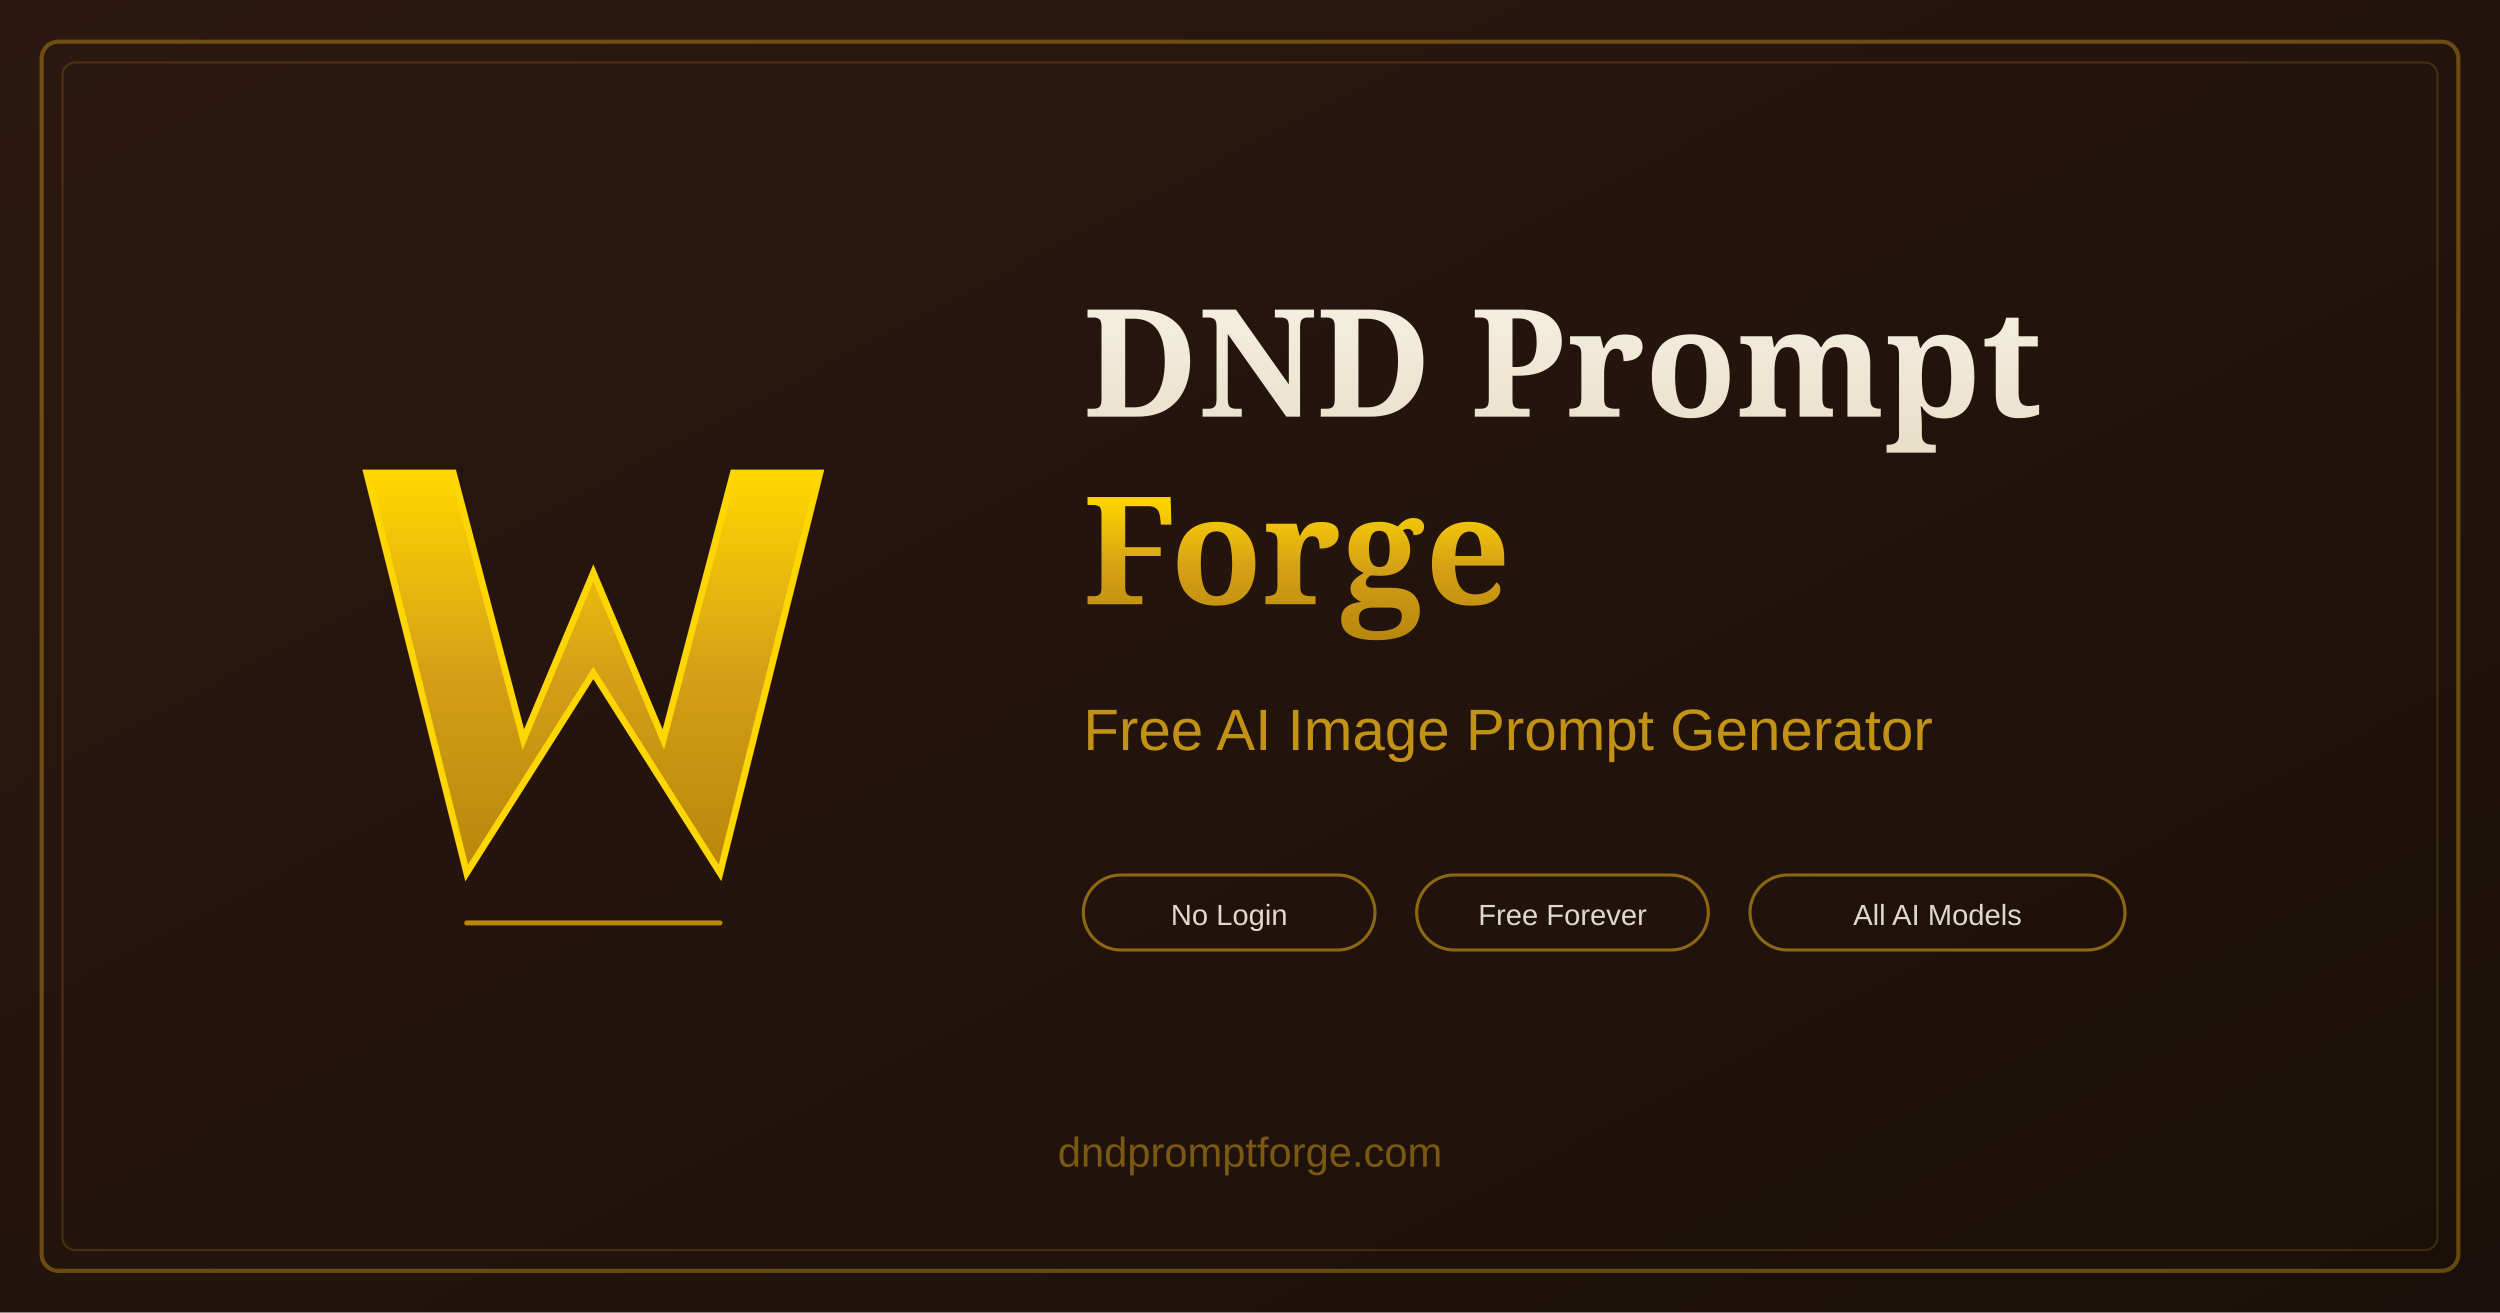
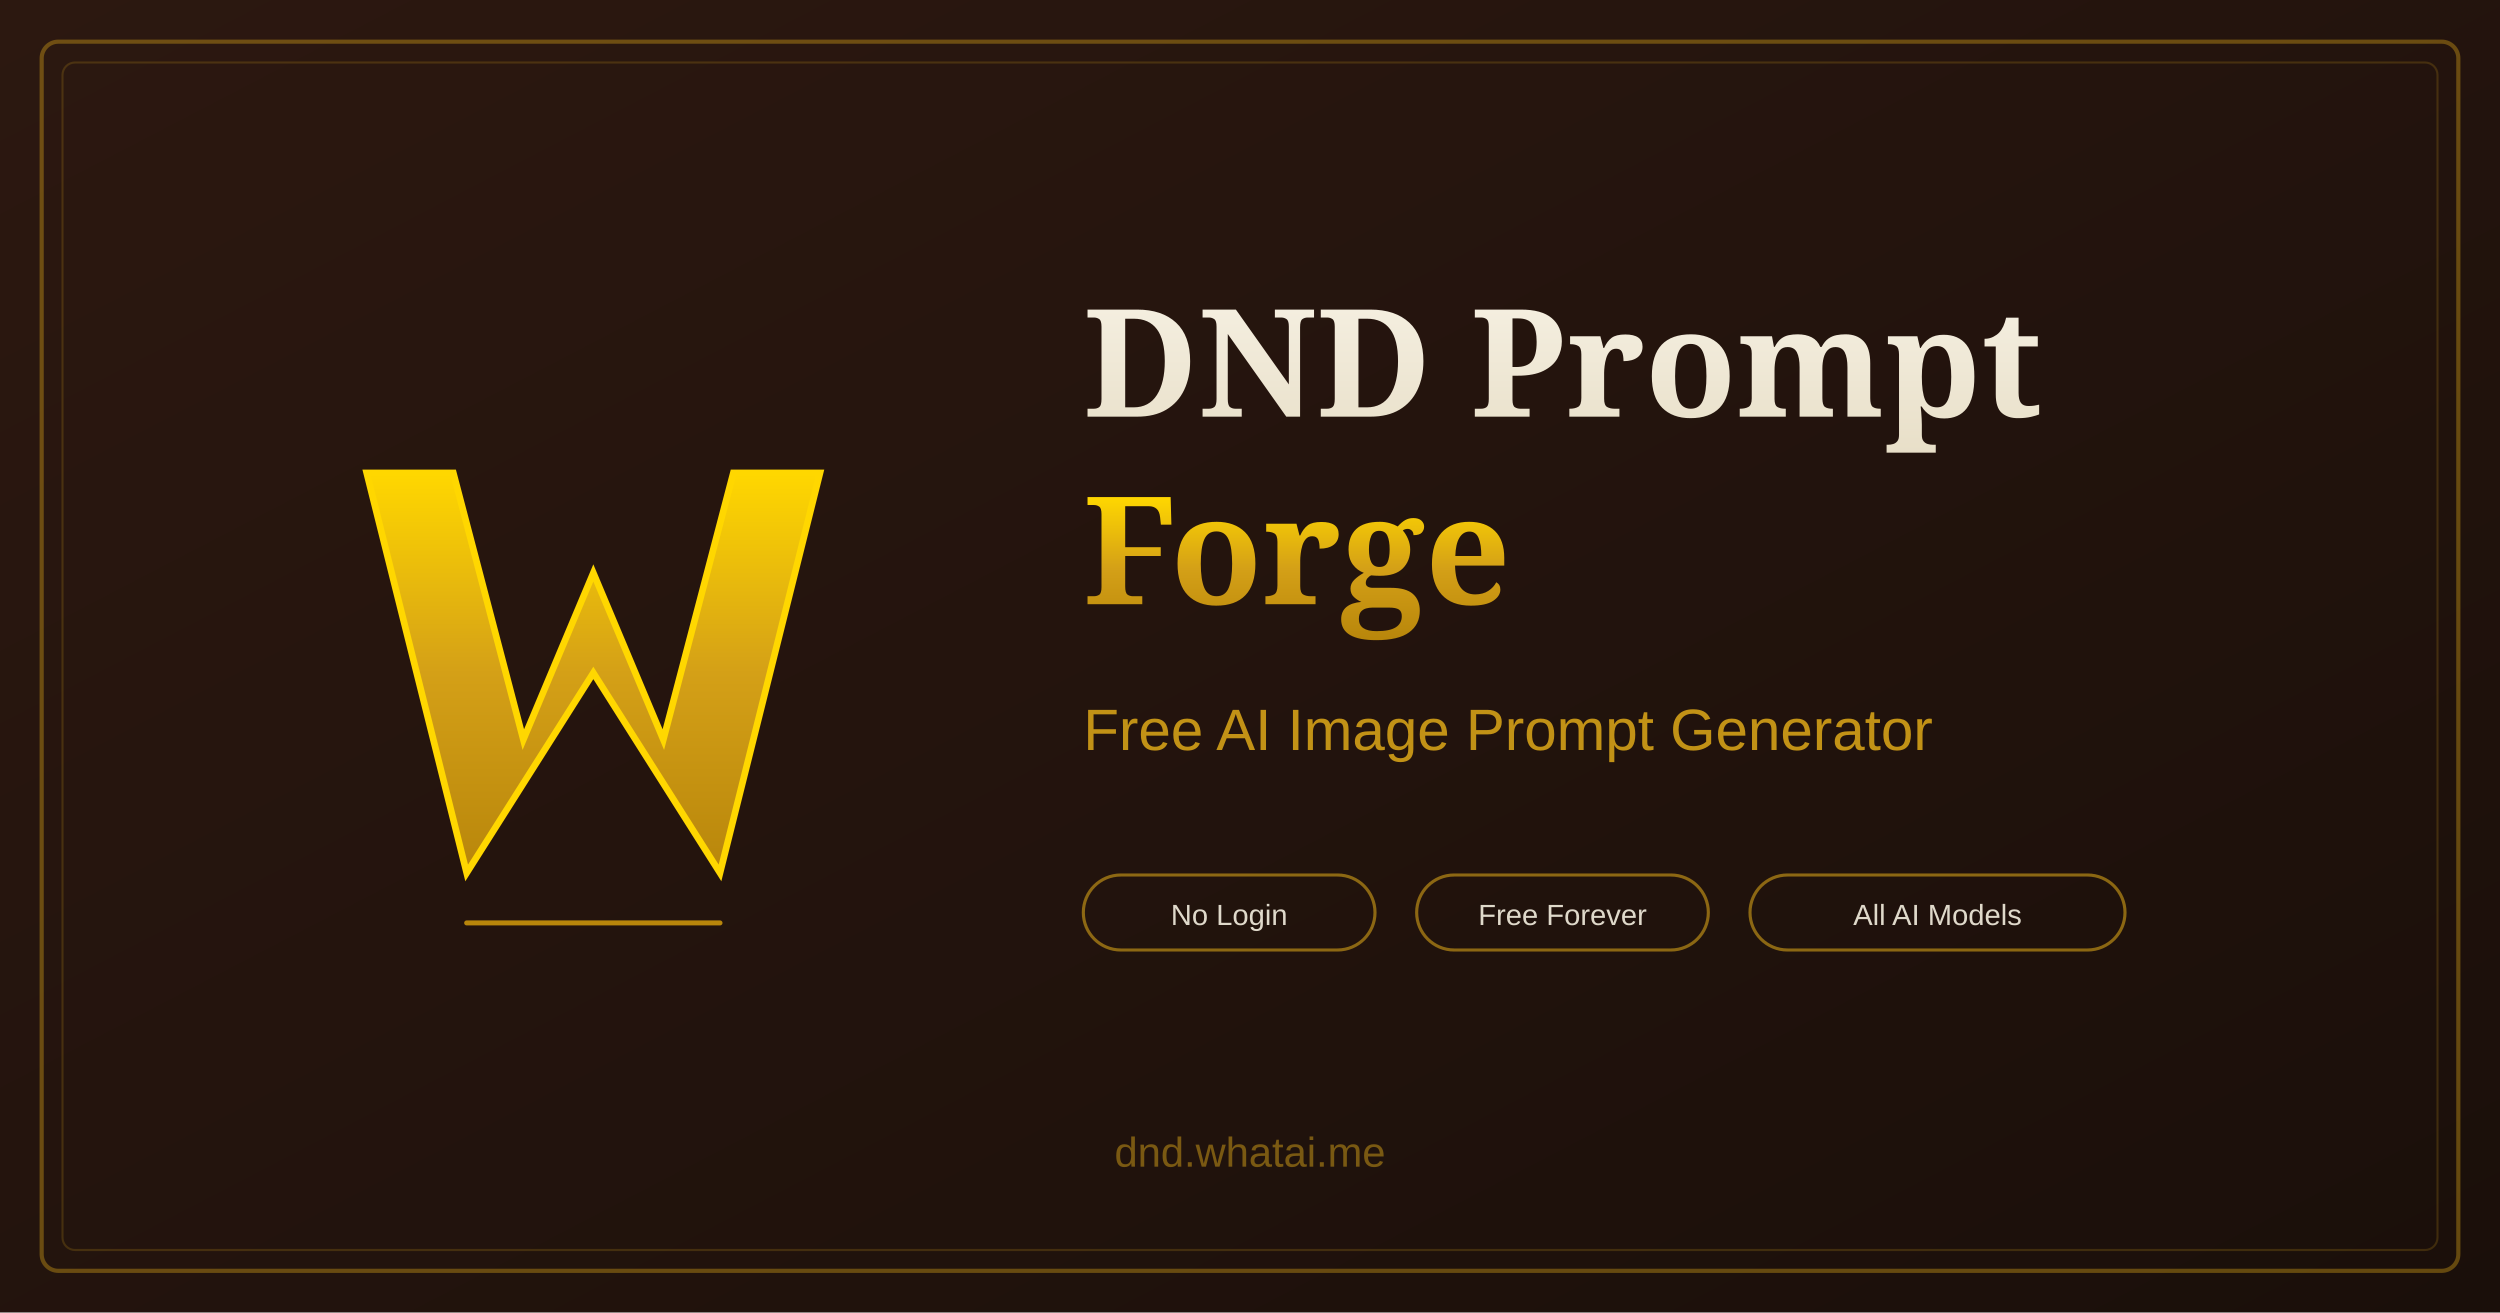
<svg xmlns="http://www.w3.org/2000/svg" viewBox="0 0 1200 630" width="1200" height="630">
  <defs>
    <linearGradient id="bgGrad" x1="0%" y1="0%" x2="100%" y2="100%">
      <stop offset="0%" style="stop-color:#2C1810" />
      <stop offset="100%" style="stop-color:#1A0F0A" />
    </linearGradient>
    <linearGradient id="brassGrad" x1="0%" y1="0%" x2="0%" y2="100%">
      <stop offset="0%" style="stop-color:#FFD700" />
      <stop offset="50%" style="stop-color:#D4A017" />
      <stop offset="100%" style="stop-color:#B8860B" />
    </linearGradient>
    <linearGradient id="parchmentGrad" x1="0%" y1="0%" x2="0%" y2="100%">
      <stop offset="0%" style="stop-color:#F4EEDF" />
      <stop offset="100%" style="stop-color:#E8DFC8" />
    </linearGradient>
  </defs>
  <rect width="1200" height="630" fill="url(#bgGrad)" />
  <rect x="20" y="20" width="1160" height="590" rx="8" fill="none" stroke="#D4A017" stroke-width="2" opacity="0.4" />
  <rect x="30" y="30" width="1140" height="570" rx="6" fill="none" stroke="#D4A017" stroke-width="1" opacity="0.2" />
  <g transform="translate(80, 115) scale(0.8)">
    <path d="M 120 140 L 180 380 L 256 260 L 332 380 L 392 140 L 340 140 L 298 300 L 256 200 L 214 300 L 172 140 Z" fill="url(#brassGrad)" stroke="#FFD700" stroke-width="4" />
    <path d="M 160 400 L 352 400" stroke="url(#brassGrad)" stroke-width="6" stroke-linecap="round" />
    <path d="M 180 410 L 332 410" stroke="#B8860B" stroke-width="3" stroke-linecap="round" />
  </g>
  <text x="520" y="200" font-family="Georgia, serif" font-size="72" font-weight="bold" fill="url(#parchmentGrad)">
    DND Prompt
  </text>
  <text x="520" y="290" font-family="Georgia, serif" font-size="72" font-weight="bold" fill="url(#brassGrad)">
    Forge
  </text>
  <text x="520" y="360" font-family="Arial, sans-serif" font-size="28" fill="#D4A017" opacity="0.9">
    Free AI Image Prompt Generator
  </text>
  <g transform="translate(520, 420)">
    <rect x="0" y="0" width="140" height="36" rx="18" fill="none" stroke="#D4A017" stroke-width="1.5" opacity="0.6" />
    <text x="70" y="24" text-anchor="middle" font-family="Arial, sans-serif" font-size="14" fill="#F4EEDF" opacity="0.9">No Login</text>
    <rect x="160" y="0" width="140" height="36" rx="18" fill="none" stroke="#D4A017" stroke-width="1.5" opacity="0.6" />
    <text x="230" y="24" text-anchor="middle" font-family="Arial, sans-serif" font-size="14" fill="#F4EEDF" opacity="0.9">Free Forever</text>
    <rect x="320" y="0" width="180" height="36" rx="18" fill="none" stroke="#D4A017" stroke-width="1.5" opacity="0.6" />
    <text x="410" y="24" text-anchor="middle" font-family="Arial, sans-serif" font-size="14" fill="#F4EEDF" opacity="0.9">All AI Models</text>
  </g>
  <text x="600" y="560" text-anchor="middle" font-family="Arial, sans-serif" font-size="20" fill="#D4A017" opacity="0.5">
-     dndpromptforge.com
+     dnd.whatai.me
  </text>
</svg>
